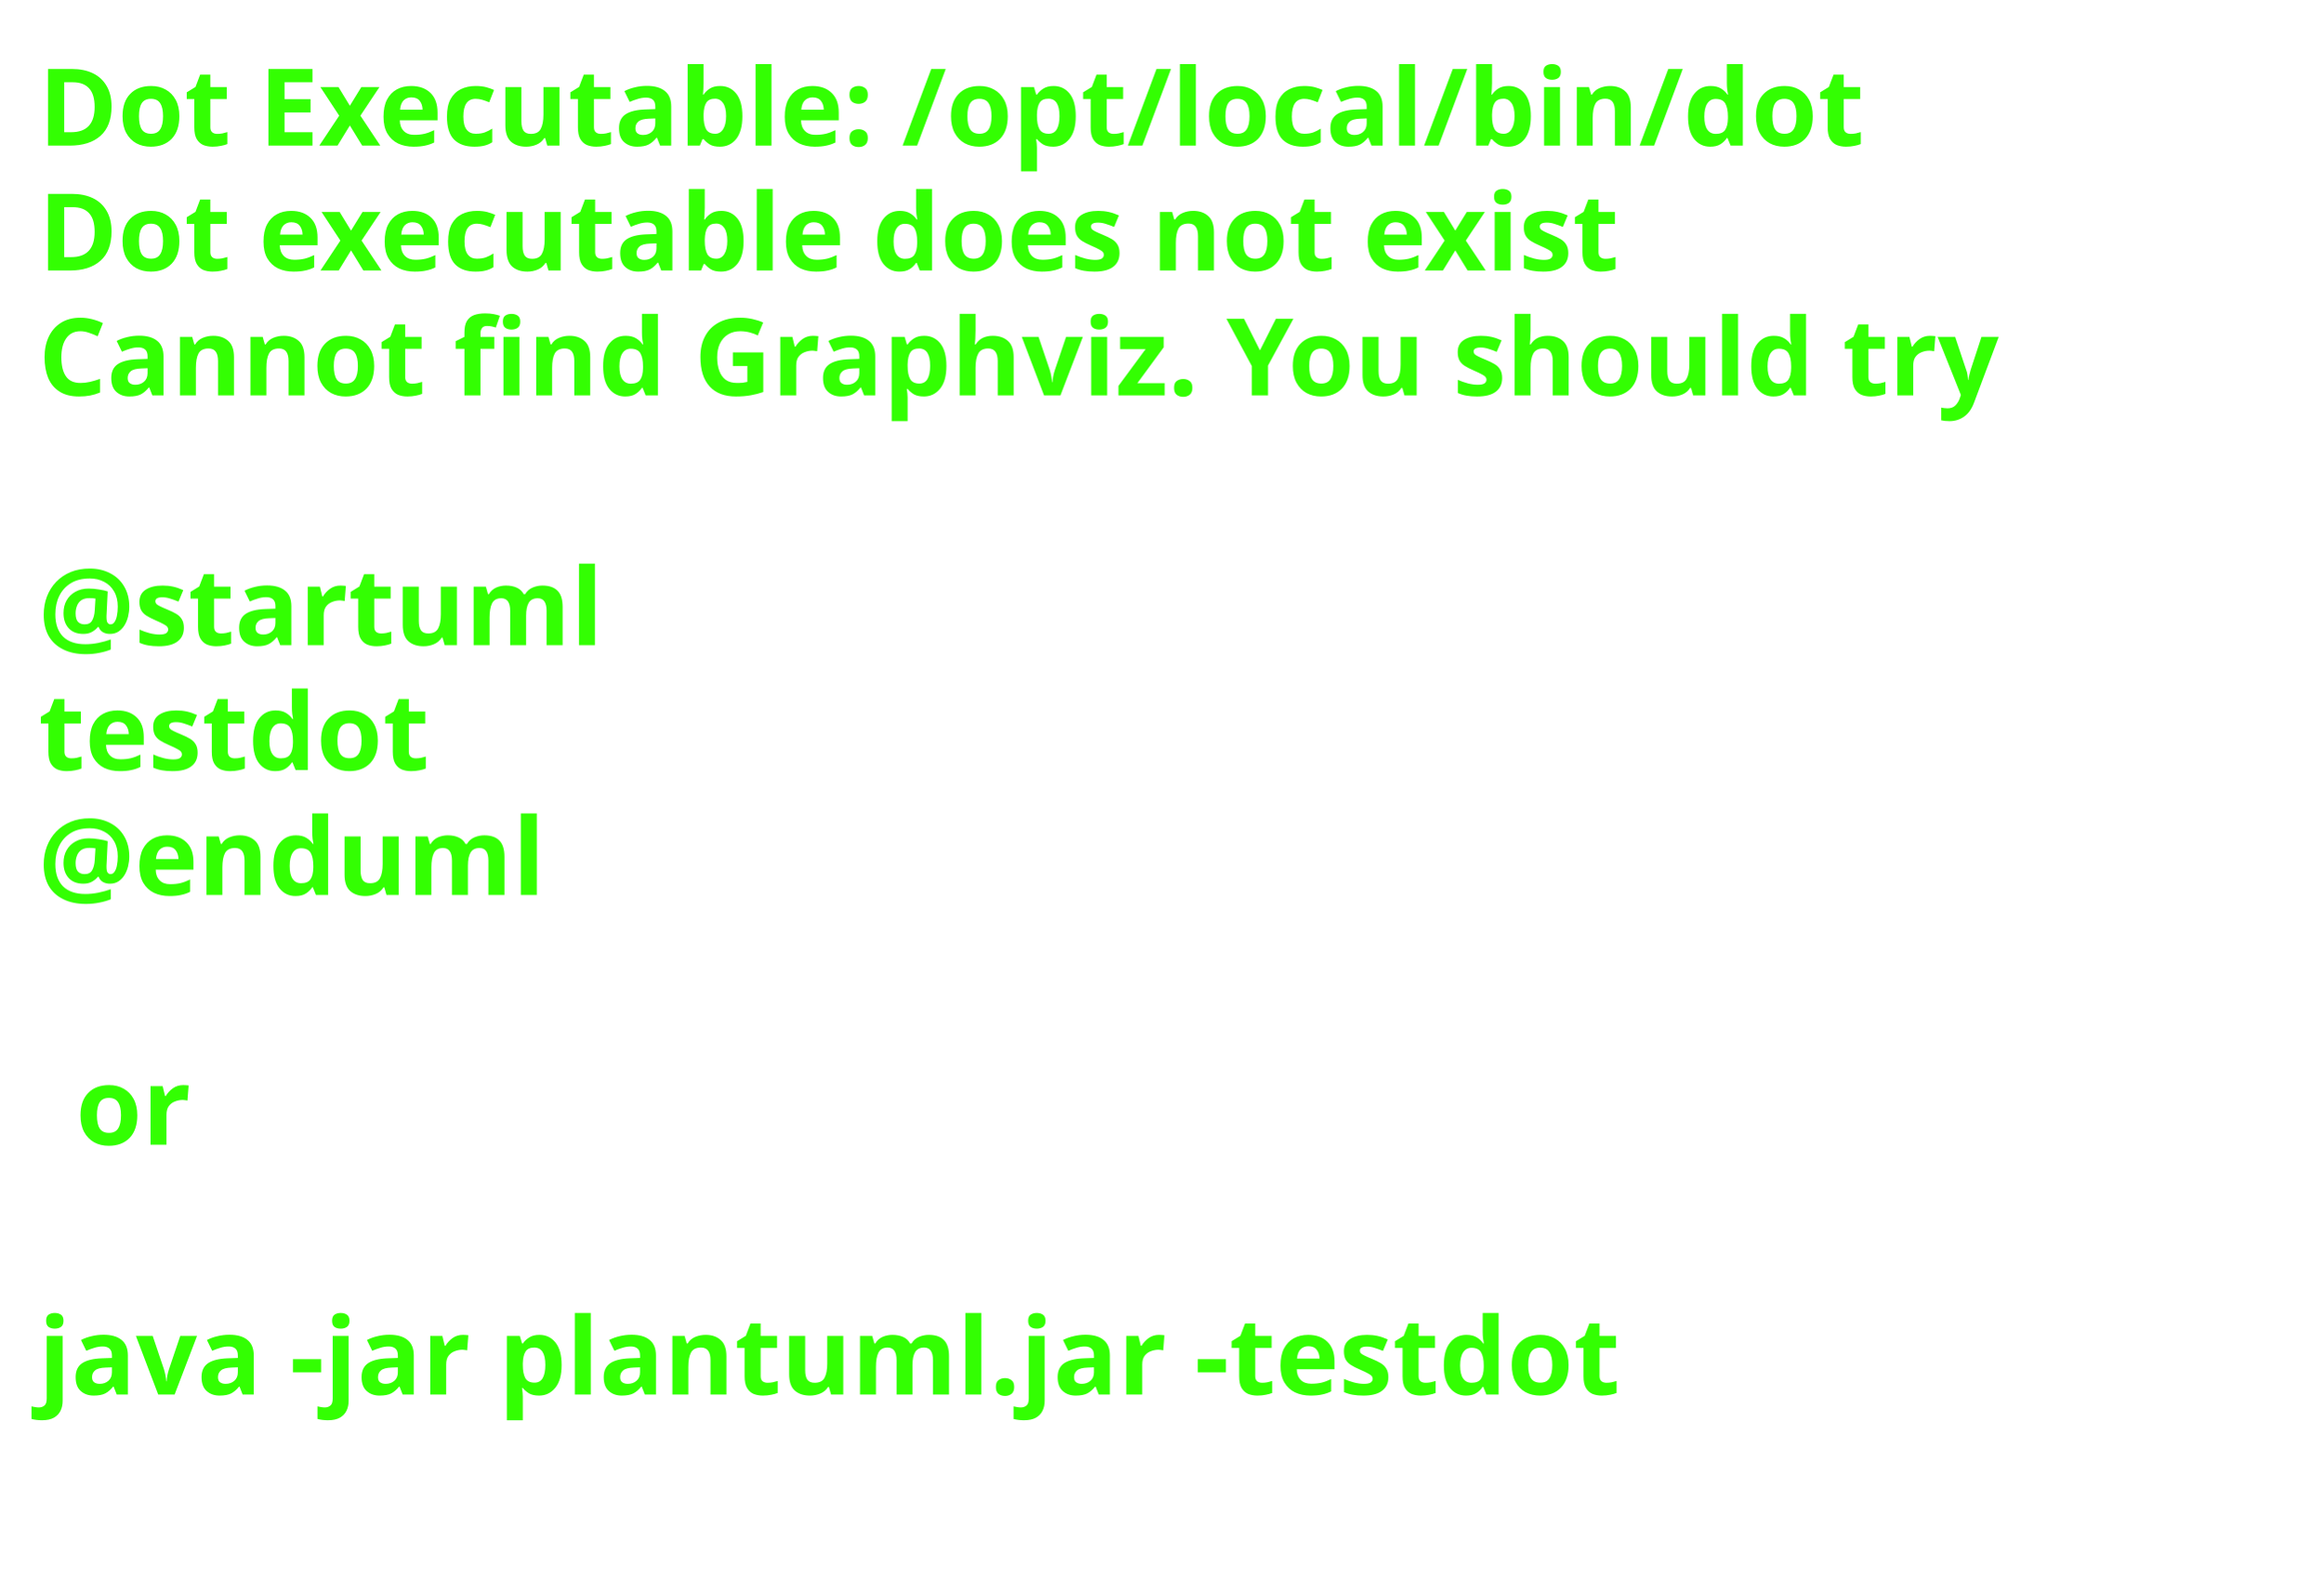
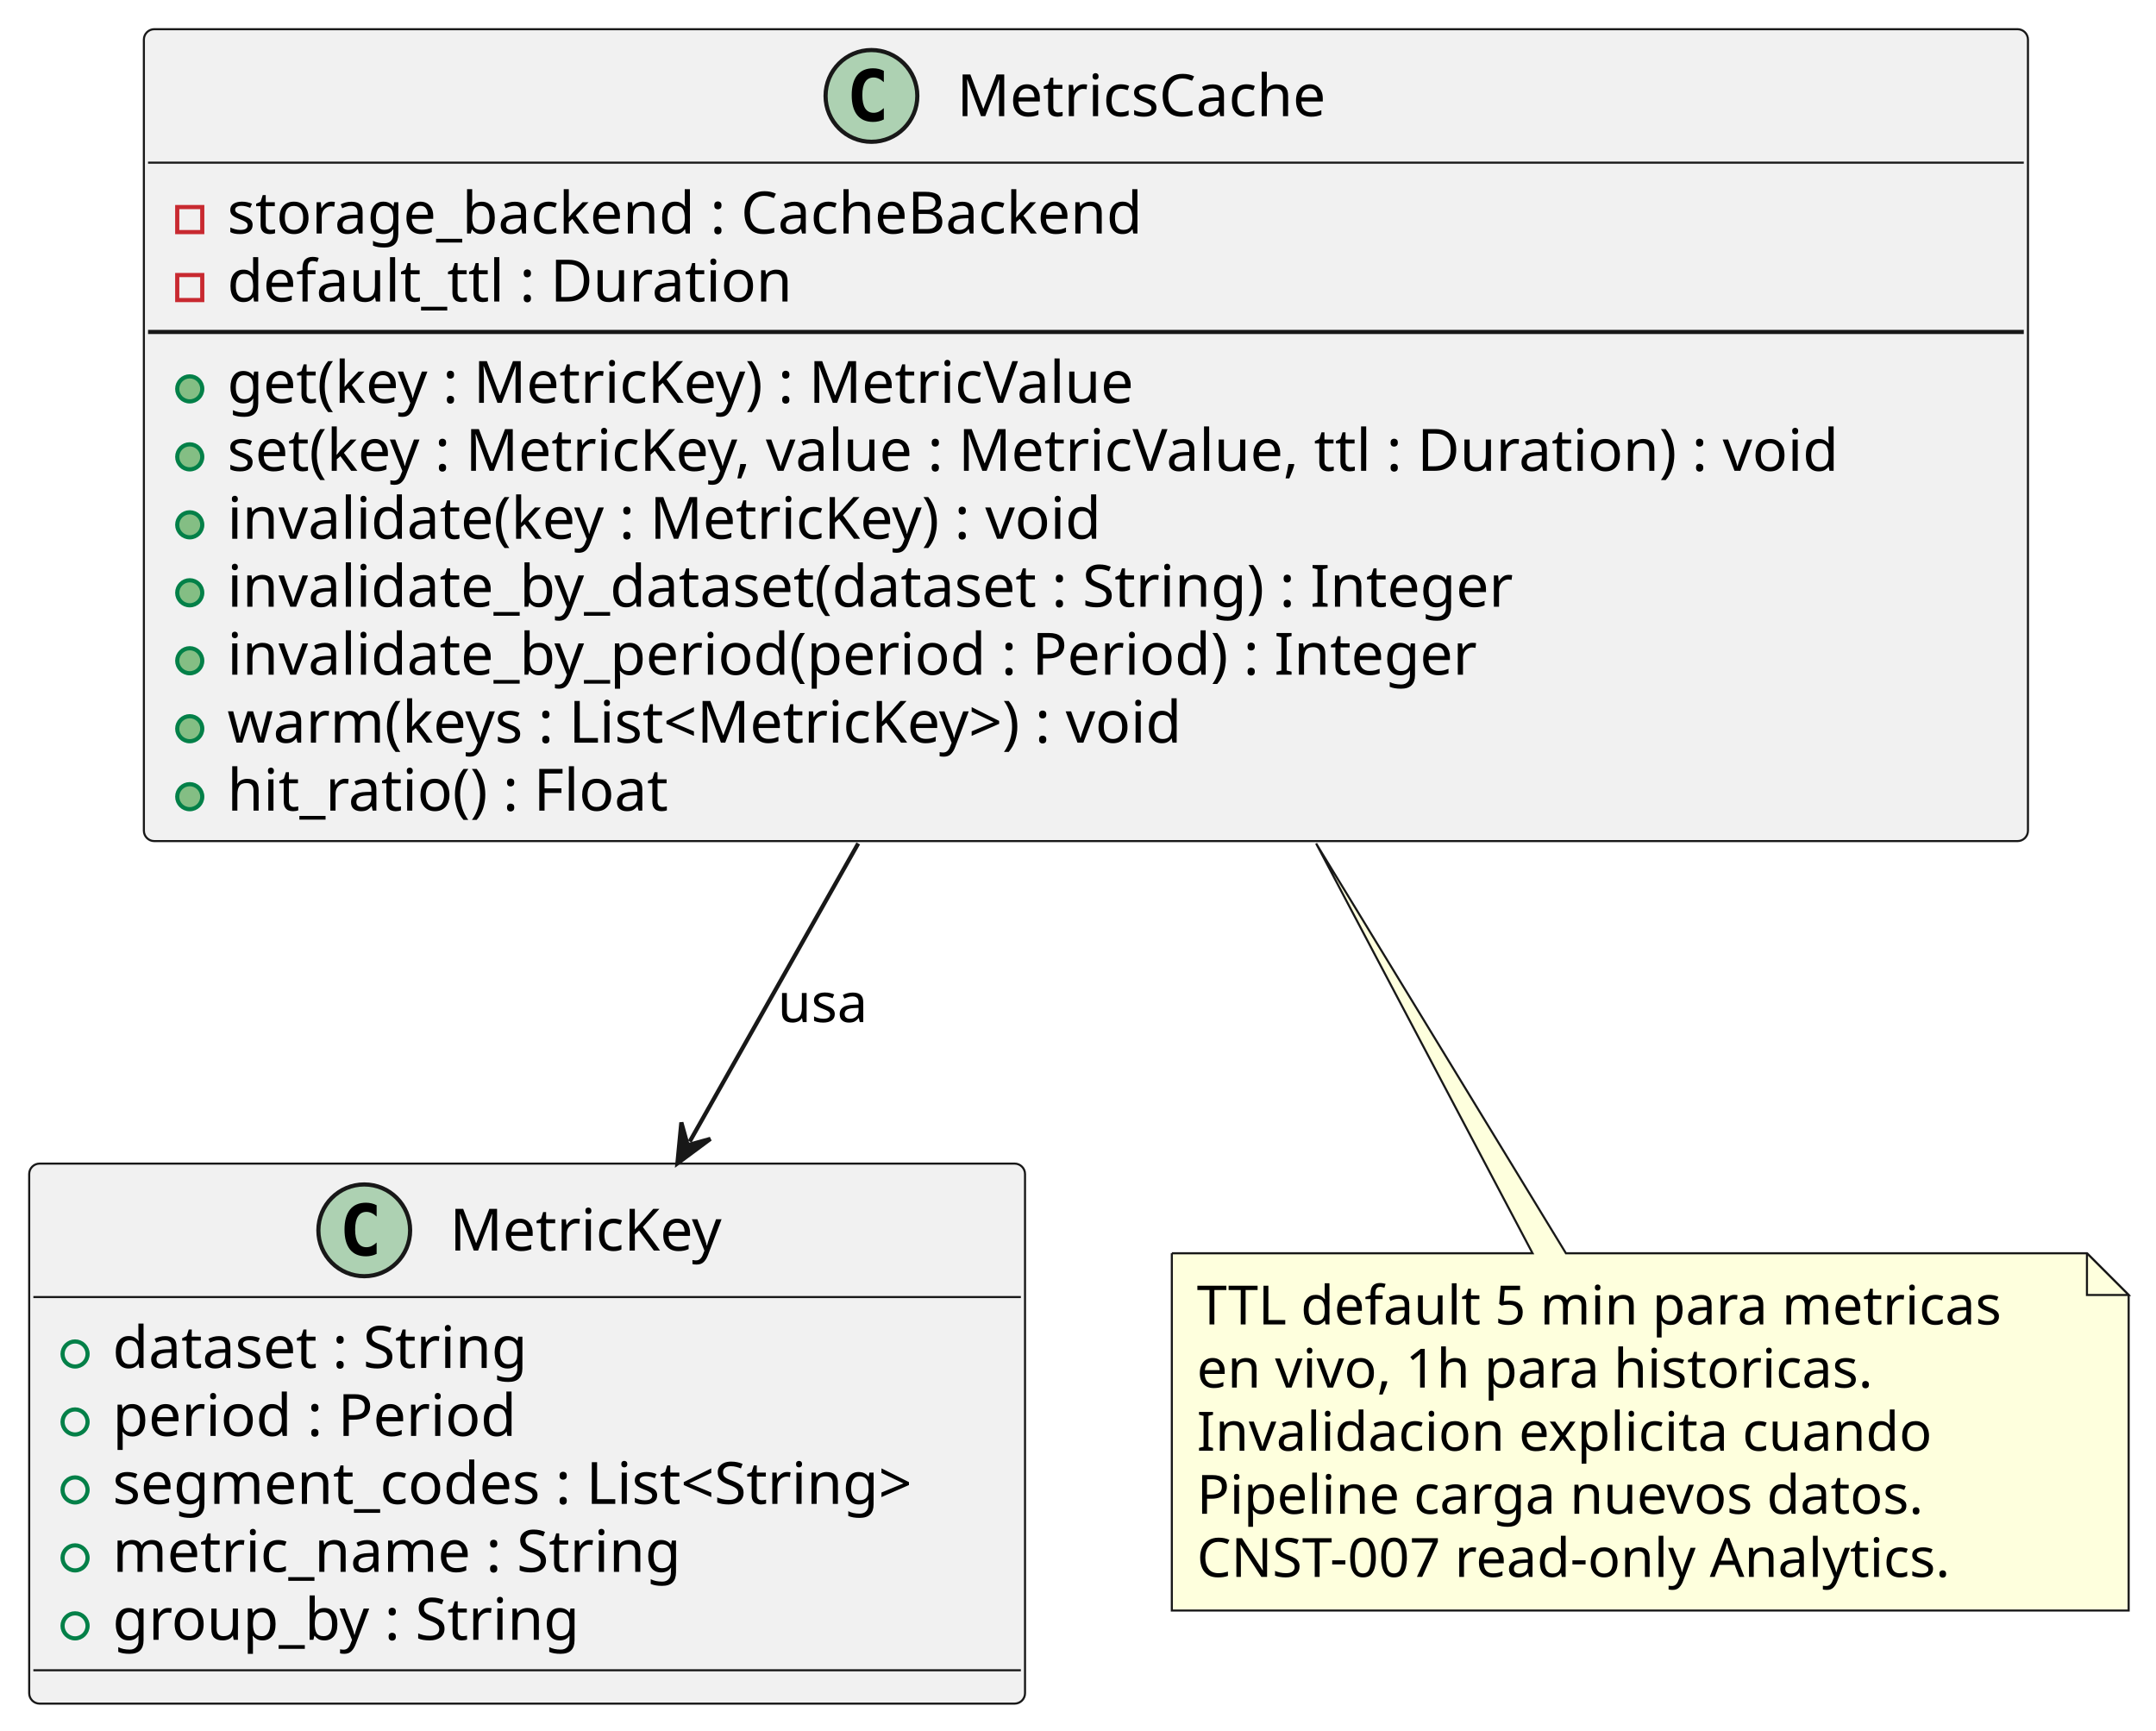
- <svg xmlns="http://www.w3.org/2000/svg" contentStyleType="text/css" height="206px" preserveAspectRatio="none" style="width:303px;height:206px;background:#FFFFFF;" version="1.1" viewBox="0 0 303 206" width="303px" zoomAndPan="magnify">
+ <svg xmlns="http://www.w3.org/2000/svg" contentStyleType="text/css" height="415px" preserveAspectRatio="none" style="width:517px;height:415px;background:#FFFFFF;" version="1.1" viewBox="0 0 517 415" width="517px" zoomAndPan="magnify">
  <defs />
  <g>
-     <text fill="#33FF02" font-family="sans-serif" font-size="14" font-weight="bold" lengthAdjust="spacing" textLength="264.954" x="5" y="19">Dot Executable: /opt/local/bin/dot</text>
-     <text fill="#33FF02" font-family="sans-serif" font-size="14" font-weight="bold" lengthAdjust="spacing" textLength="236.264" x="5" y="35.297">Dot executable does not exist</text>
-     <text fill="#33FF02" font-family="sans-serif" font-size="14" font-weight="bold" lengthAdjust="spacing" textLength="291.587" x="5" y="51.594">Cannot find Graphviz. You should try</text>
-     <text fill="#33FF02" font-family="sans-serif" font-size="14" font-weight="bold" lengthAdjust="spacing" textLength="4.874" x="5" y="67.891"> </text>
-     <text fill="#33FF02" font-family="sans-serif" font-size="14" font-weight="bold" lengthAdjust="spacing" textLength="81.423" x="5" y="84.188">@startuml</text>
-     <text fill="#33FF02" font-family="sans-serif" font-size="14" font-weight="bold" lengthAdjust="spacing" textLength="57.545" x="5" y="100.484">testdot</text>
-     <text fill="#33FF02" font-family="sans-serif" font-size="14" font-weight="bold" lengthAdjust="spacing" textLength="72.837" x="5" y="116.781">@enduml</text>
-     <text fill="#33FF02" font-family="sans-serif" font-size="14" font-weight="bold" lengthAdjust="spacing" textLength="4.874" x="5" y="133.078"> </text>
-     <text fill="#33FF02" font-family="sans-serif" font-size="14" font-weight="bold" lengthAdjust="spacing" textLength="16.523" x="9.874" y="149.375">or</text>
-     <text fill="#33FF02" font-family="sans-serif" font-size="14" font-weight="bold" lengthAdjust="spacing" textLength="4.874" x="5" y="165.672"> </text>
-     <text fill="#33FF02" font-family="sans-serif" font-size="14" font-weight="bold" lengthAdjust="spacing" textLength="234.507" x="5" y="181.969">java -jar plantuml.jar -testdot</text>
-     <text fill="#33FF02" font-family="sans-serif" font-size="14" font-weight="bold" lengthAdjust="spacing" textLength="4.874" x="5" y="198.266"> </text>
+     <g id="elem_MetricsCache">
+       <rect codeLine="2" fill="#F1F1F1" height="194.672" id="MetricsCache" rx="2.5" ry="2.5" style="stroke:#181818;stroke-width:0.5;" width="451.797" x="34.5" y="7" />
+       <ellipse cx="208.97" cy="23" fill="#ADD1B2" rx="11" ry="11" style="stroke:#181818;stroke-width:1.0;" />
+       <path d="M211.939,28.641 Q211.361,28.938 210.72,29.078 Q210.08,29.234 209.376,29.234 Q206.876,29.234 205.548,27.594 Q204.236,25.938 204.236,22.812 Q204.236,19.688 205.548,18.031 Q206.876,16.375 209.376,16.375 Q210.08,16.375 210.72,16.531 Q211.376,16.688 211.939,16.984 L211.939,19.703 Q211.314,19.125 210.72,18.859 Q210.126,18.578 209.501,18.578 Q208.158,18.578 207.47,19.656 Q206.783,20.719 206.783,22.812 Q206.783,24.906 207.47,25.984 Q208.158,27.047 209.501,27.047 Q210.126,27.047 210.72,26.781 Q211.314,26.5 211.939,25.922 L211.939,28.641 Z " fill="#000000" />
+       <text fill="#000000" font-family="sans-serif" font-size="14" lengthAdjust="spacing" textLength="94.356" x="229.47" y="27.847">MetricsCache</text>
+       <line style="stroke:#181818;stroke-width:0.5;" x1="35.5" x2="485.297" y1="39" y2="39" />
+       <rect fill="none" height="6" style="stroke:#C82930;stroke-width:1.0;" width="6" x="42.5" y="49.648" />
+       <text fill="#000000" font-family="sans-serif" font-size="14" lengthAdjust="spacing" textLength="237.344" x="54.5" y="55.995">storage_backend : CacheBackend</text>
+       <rect fill="none" height="6" style="stroke:#C82930;stroke-width:1.0;" width="6" x="42.5" y="65.945" />
+       <text fill="#000000" font-family="sans-serif" font-size="14" lengthAdjust="spacing" textLength="145.551" x="54.5" y="72.292">default_ttl : Duration</text>
+       <line style="stroke:#181818;stroke-width:1.0;" x1="35.5" x2="485.297" y1="79.594" y2="79.594" />
+       <ellipse cx="45.5" cy="93.242" fill="#84BE84" rx="3" ry="3" style="stroke:#038048;stroke-width:1.0;" />
+       <text fill="#000000" font-family="sans-serif" font-size="14" lengthAdjust="spacing" textLength="238.814" x="54.5" y="96.589">get(key : MetricKey) : MetricValue</text>
+       <ellipse cx="45.5" cy="109.539" fill="#84BE84" rx="3" ry="3" style="stroke:#038048;stroke-width:1.0;" />
+       <text fill="#000000" font-family="sans-serif" font-size="14" lengthAdjust="spacing" textLength="425.797" x="54.5" y="112.886">set(key : MetricKey, value : MetricValue, ttl : Duration) : void</text>
+       <ellipse cx="45.5" cy="125.836" fill="#84BE84" rx="3" ry="3" style="stroke:#038048;stroke-width:1.0;" />
+       <text fill="#000000" font-family="sans-serif" font-size="14" lengthAdjust="spacing" textLength="231.369" x="54.5" y="129.183">invalidate(key : MetricKey) : void</text>
+       <ellipse cx="45.5" cy="142.133" fill="#84BE84" rx="3" ry="3" style="stroke:#038048;stroke-width:1.0;" />
+       <text fill="#000000" font-family="sans-serif" font-size="14" lengthAdjust="spacing" textLength="336.308" x="54.5" y="145.48">invalidate_by_dataset(dataset : String) : Integer</text>
+       <ellipse cx="45.5" cy="158.43" fill="#84BE84" rx="3" ry="3" style="stroke:#038048;stroke-width:1.0;" />
+       <text fill="#000000" font-family="sans-serif" font-size="14" lengthAdjust="spacing" textLength="322.014" x="54.5" y="161.776">invalidate_by_period(period : Period) : Integer</text>
+       <ellipse cx="45.5" cy="174.727" fill="#84BE84" rx="3" ry="3" style="stroke:#038048;stroke-width:1.0;" />
+       <text fill="#000000" font-family="sans-serif" font-size="14" lengthAdjust="spacing" textLength="257.045" x="54.5" y="178.073">warm(keys : List&lt;MetricKey&gt;) : void</text>
+       <ellipse cx="45.5" cy="191.023" fill="#84BE84" rx="3" ry="3" style="stroke:#038048;stroke-width:1.0;" />
+       <text fill="#000000" font-family="sans-serif" font-size="14" lengthAdjust="spacing" textLength="116.648" x="54.5" y="194.37">hit_ratio() : Float</text>
+     </g>
+     <g id="elem_MetricKey">
+       <rect codeLine="15" fill="#F1F1F1" height="129.484" id="MetricKey" rx="2.5" ry="2.5" style="stroke:#181818;stroke-width:0.5;" width="238.796" x="7" y="279" />
+       <ellipse cx="87.346" cy="295" fill="#ADD1B2" rx="11" ry="11" style="stroke:#181818;stroke-width:1.0;" />
+       <path d="M90.315,300.641 Q89.737,300.938 89.096,301.078 Q88.456,301.234 87.752,301.234 Q85.252,301.234 83.924,299.594 Q82.612,297.938 82.612,294.812 Q82.612,291.688 83.924,290.031 Q85.252,288.375 87.752,288.375 Q88.456,288.375 89.096,288.531 Q89.752,288.688 90.315,288.984 L90.315,291.703 Q89.69,291.125 89.096,290.859 Q88.502,290.578 87.877,290.578 Q86.534,290.578 85.846,291.656 Q85.159,292.719 85.159,294.812 Q85.159,296.906 85.846,297.984 Q86.534,299.047 87.877,299.047 Q88.502,299.047 89.096,298.781 Q89.69,298.5 90.315,297.922 L90.315,300.641 Z " fill="#000000" />
+       <text fill="#000000" font-family="sans-serif" font-size="14" lengthAdjust="spacing" textLength="69.603" x="107.846" y="299.847">MetricKey</text>
+       <line style="stroke:#181818;stroke-width:0.5;" x1="8" x2="244.796" y1="311" y2="311" />
+       <ellipse cx="18" cy="324.648" fill="none" rx="3" ry="3" style="stroke:#038048;stroke-width:1.0;" />
+       <text fill="#000000" font-family="sans-serif" font-size="14" lengthAdjust="spacing" textLength="108.329" x="27" y="327.995">dataset : String</text>
+       <ellipse cx="18" cy="340.945" fill="none" rx="3" ry="3" style="stroke:#038048;stroke-width:1.0;" />
+       <text fill="#000000" font-family="sans-serif" font-size="14" lengthAdjust="spacing" textLength="102.368" x="27" y="344.292">period : Period</text>
+       <ellipse cx="18" cy="357.242" fill="none" rx="3" ry="3" style="stroke:#038048;stroke-width:1.0;" />
+       <text fill="#000000" font-family="sans-serif" font-size="14" lengthAdjust="spacing" textLength="212.796" x="27" y="360.589">segment_codes : List&lt;String&gt;</text>
+       <ellipse cx="18" cy="373.539" fill="none" rx="3" ry="3" style="stroke:#038048;stroke-width:1.0;" />
+       <text fill="#000000" font-family="sans-serif" font-size="14" lengthAdjust="spacing" textLength="147.185" x="27" y="376.886">metric_name : String</text>
+       <ellipse cx="18" cy="389.836" fill="none" rx="3" ry="3" style="stroke:#038048;stroke-width:1.0;" />
+       <text fill="#000000" font-family="sans-serif" font-size="14" lengthAdjust="spacing" textLength="120.538" x="27" y="393.183">group_by : String</text>
+       <line style="stroke:#181818;stroke-width:0.5;" x1="8" x2="244.796" y1="400.484" y2="400.484" />
+     </g>
+     <g id="elem_GMN5">
+       <path d="M281,300.5 L281,386.164 A0,0 0 0 0 281,386.164 L510.444,386.164 A0,0 0 0 0 510.444,386.164 L510.444,310.5 L500.444,300.5 L375.5,300.5 L315.6,202.24 L367.5,300.5 L281,300.5 A0,0 0 0 0 281,300.5 " fill="#FEFFDD" style="stroke:#181818;stroke-width:0.5;" />
+       <path d="M500.444,300.5 L500.444,310.5 L510.444,310.5 L500.444,300.5 " fill="#FEFFDD" style="stroke:#181818;stroke-width:0.5;" />
+       <text fill="#000000" font-family="sans-serif" font-size="13" lengthAdjust="spacing" textLength="208.444" x="287" y="317.567">TTL default 5 min para metricas</text>
+       <text fill="#000000" font-family="sans-serif" font-size="13" lengthAdjust="spacing" textLength="176.541" x="287" y="332.7">en vivo, 1h para historicas.</text>
+       <text fill="#000000" font-family="sans-serif" font-size="13" lengthAdjust="spacing" textLength="189.179" x="287" y="347.832">Invalidacion explicita cuando</text>
+       <text fill="#000000" font-family="sans-serif" font-size="13" lengthAdjust="spacing" textLength="187.307" x="287" y="362.965">Pipeline carga nuevos datos.</text>
+       <text fill="#000000" font-family="sans-serif" font-size="13" lengthAdjust="spacing" textLength="197.679" x="287" y="378.098">CNST-007 read-only Analytics.</text>
+     </g>
+     <g id="link_MetricsCache_MetricKey">
+       <path codeLine="23" d="M205.8,202.24 C191.19,228.09 178.713,250.157 165.393,273.717 " fill="none" id="MetricsCache-to-MetricKey" style="stroke:#181818;stroke-width:1.0;" />
+       <polygon fill="#181818" points="162.44,278.94,170.351,273.074,164.901,274.587,163.387,269.137,162.44,278.94" style="stroke:#181818;stroke-width:1.0;" />
+       <text fill="#000000" font-family="sans-serif" font-size="13" lengthAdjust="spacing" textLength="22.979" x="186.5" y="245.067">usa</text>
+     </g>
  </g>
</svg>
